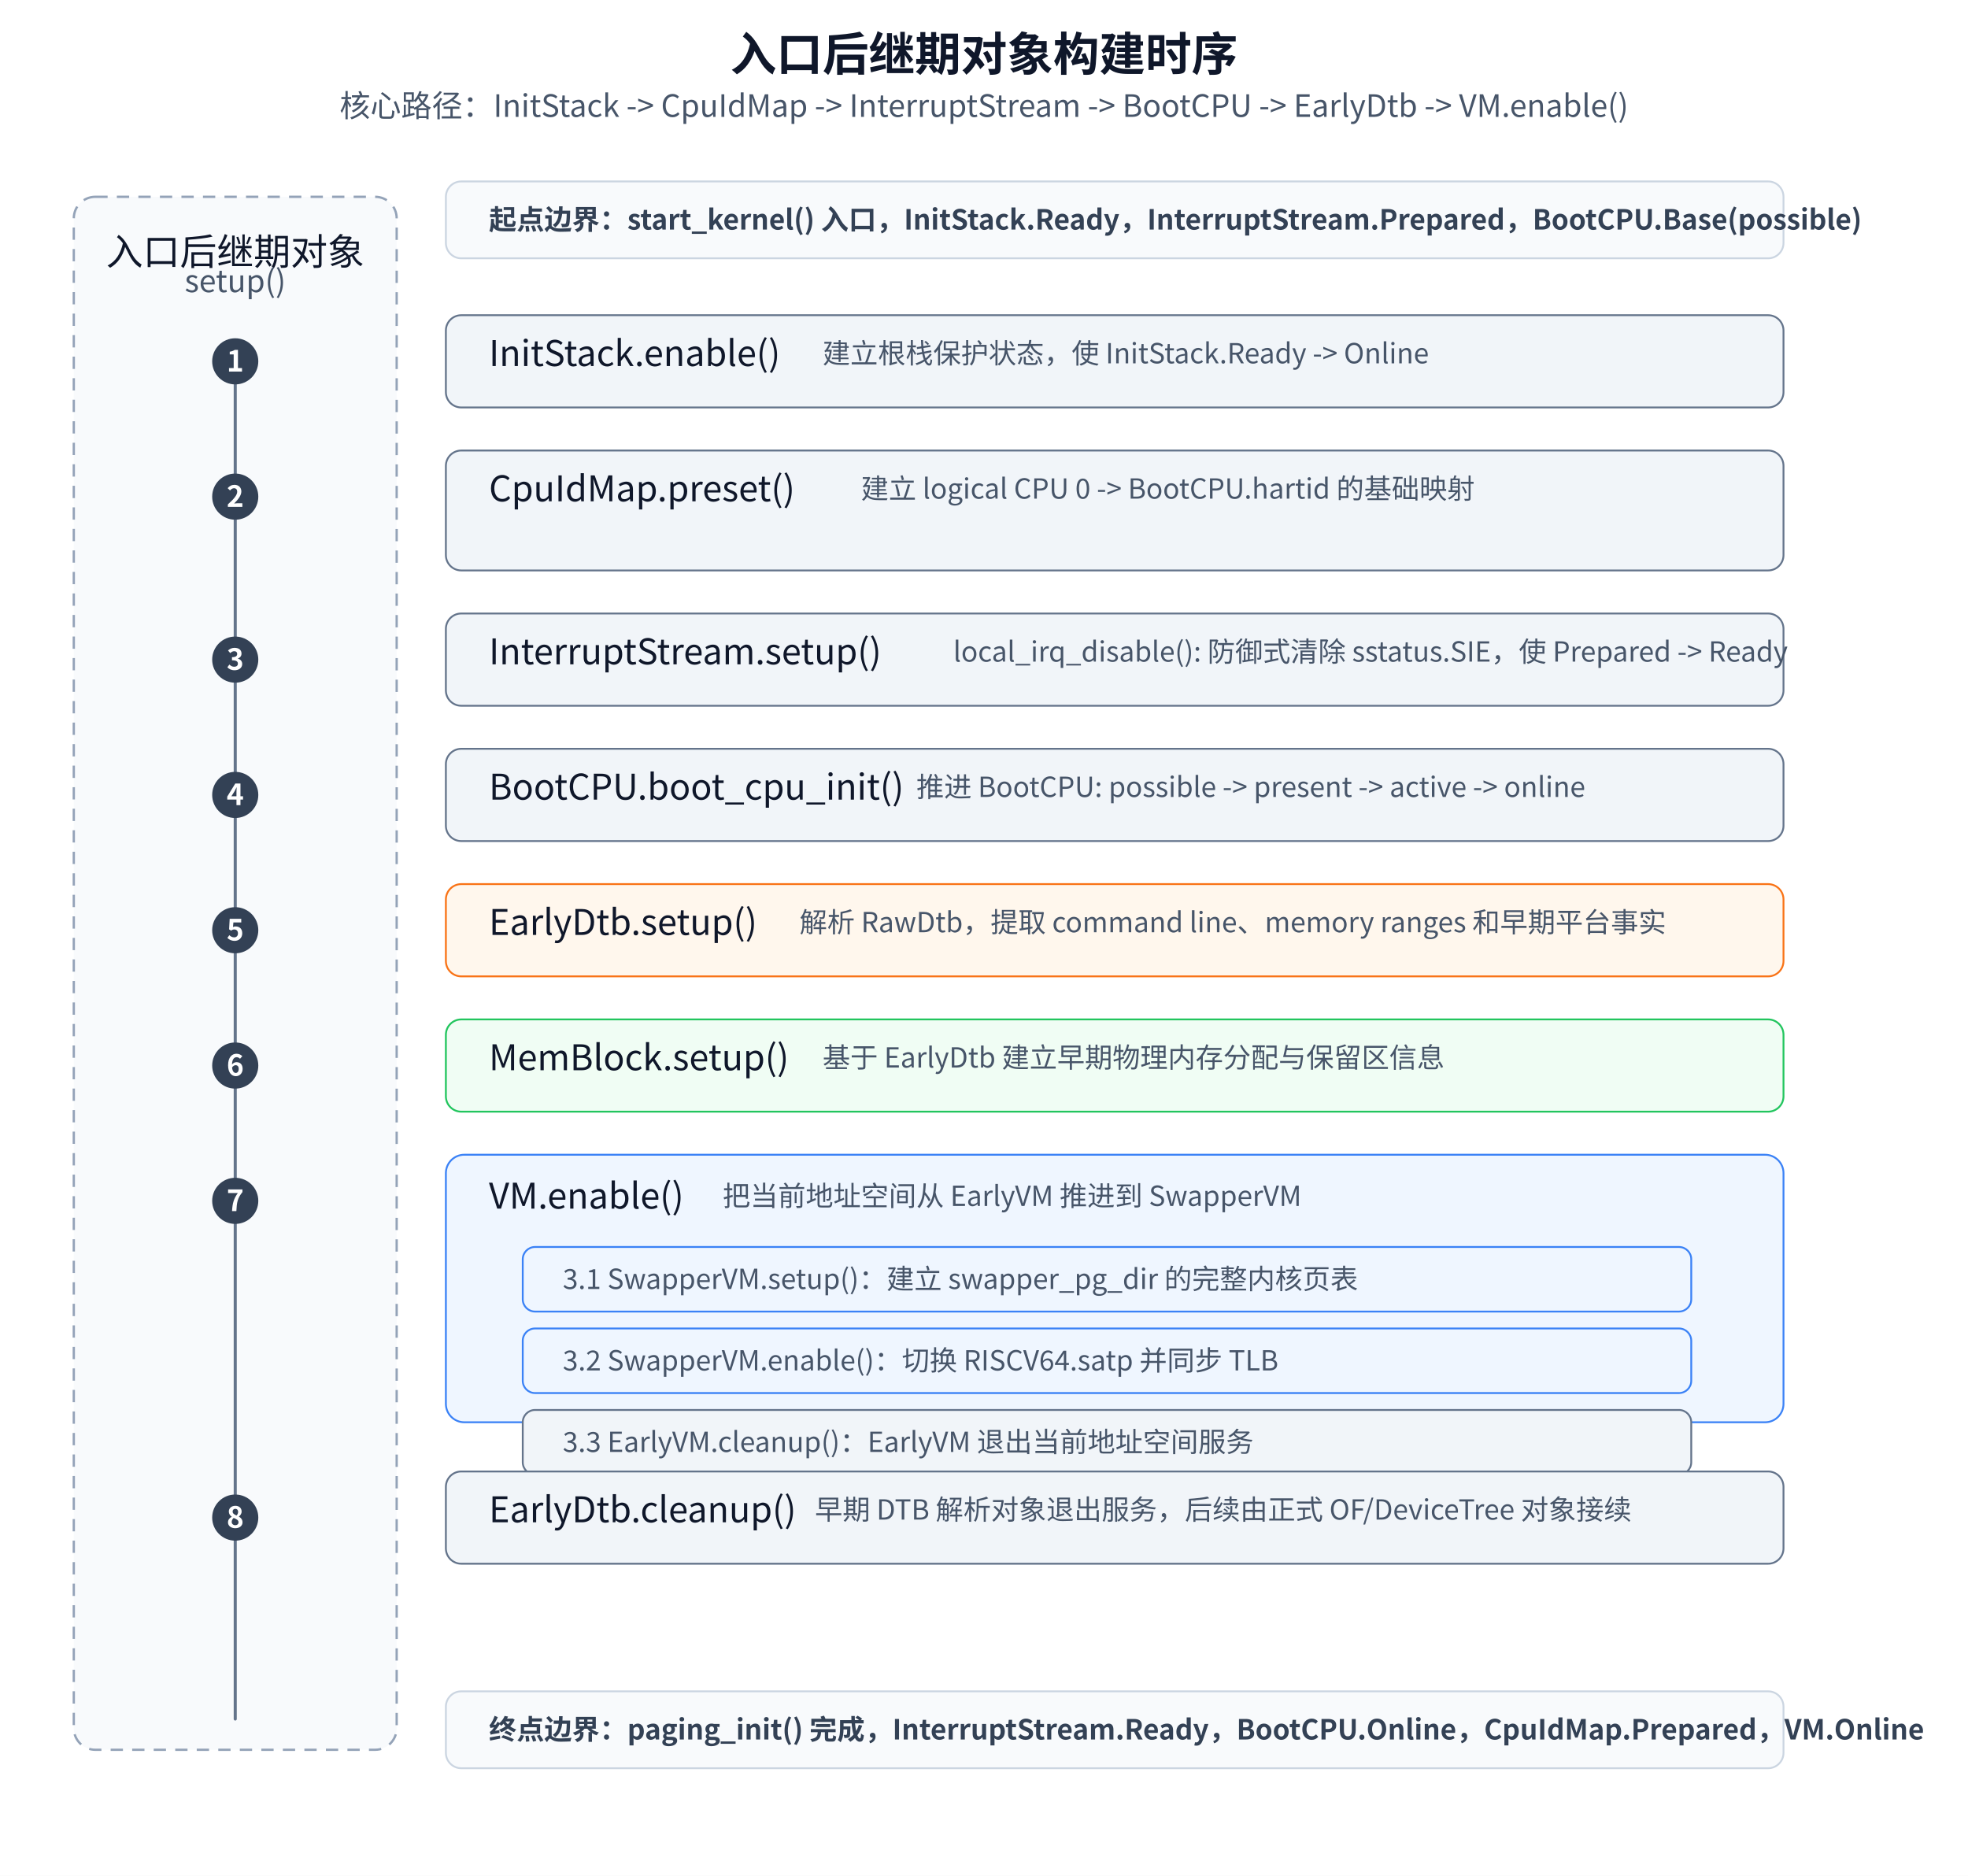
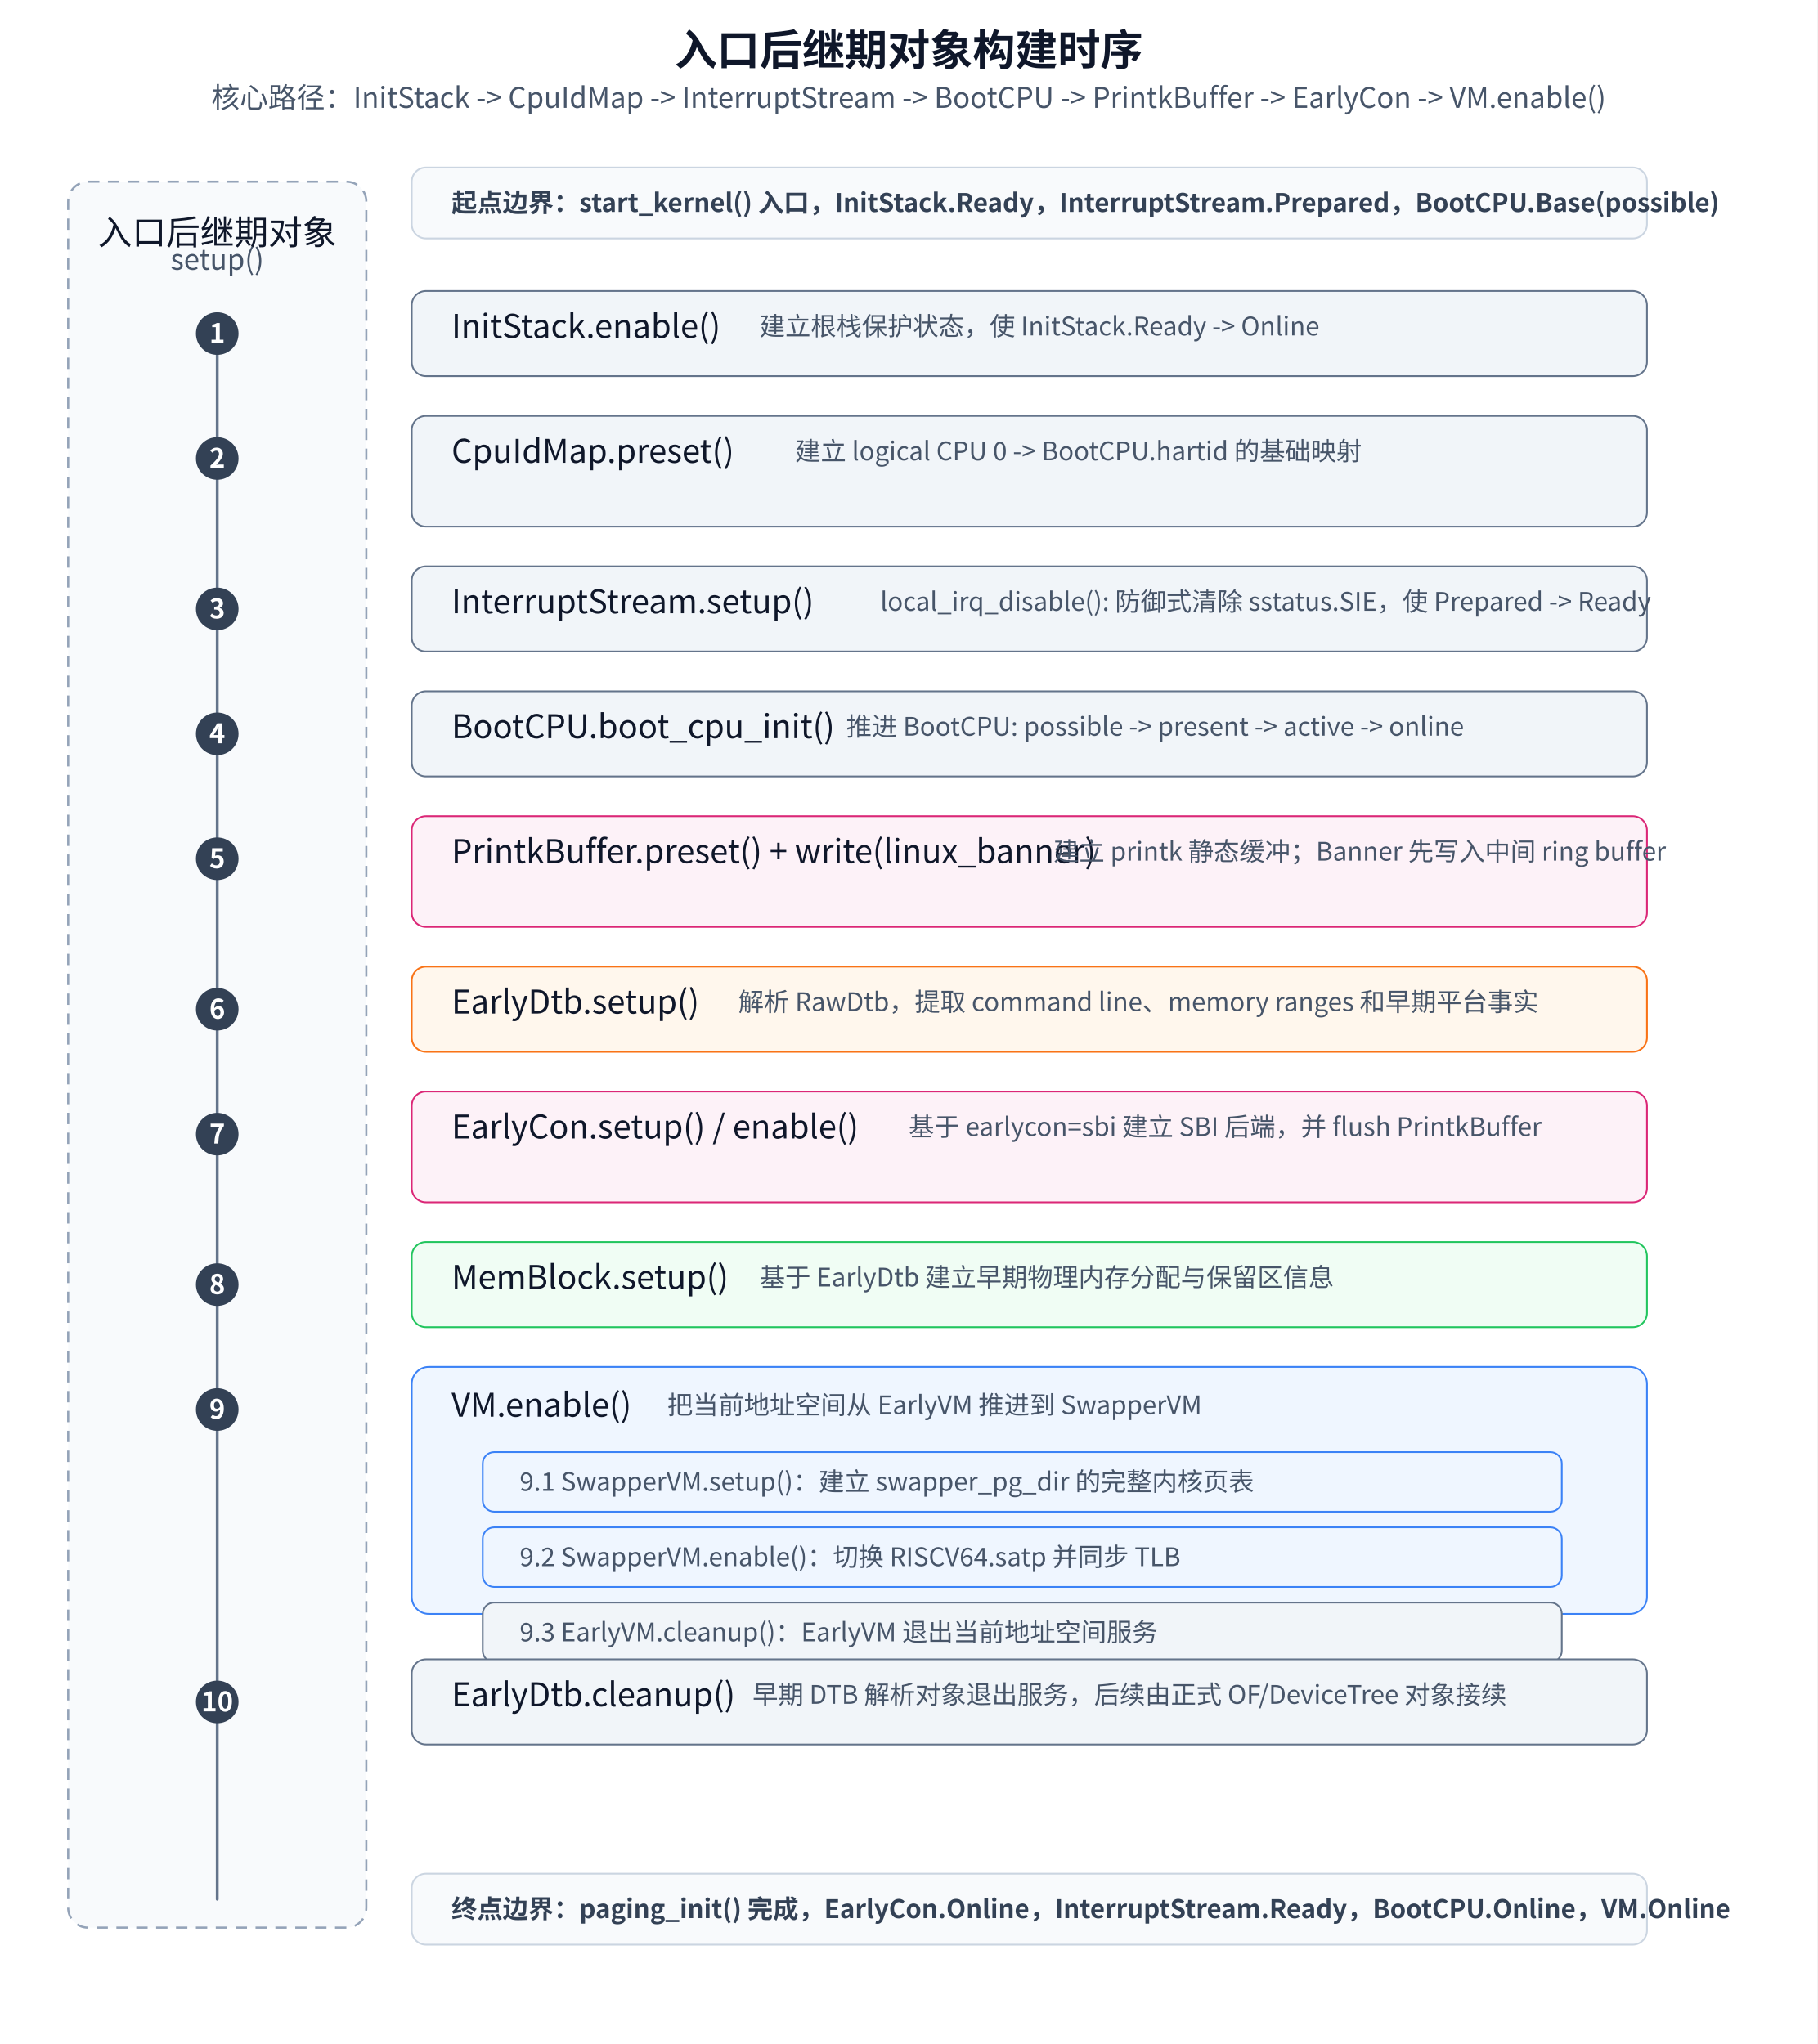
- <svg xmlns="http://www.w3.org/2000/svg" width="1280" height="1220" viewBox="0 0 1280 1220" role="img" aria-labelledby="title desc">
+ <svg xmlns="http://www.w3.org/2000/svg" width="1280" height="1440" viewBox="0 0 1280 1440" role="img" aria-labelledby="title desc">
  <defs>
    <style>
      text {
        font-family: "Microsoft YaHei", "Noto Sans CJK SC", "Source Han Sans SC", Arial, sans-serif;
        fill: #0f172a;
      }
      .title { font-size: 30px; font-weight: 600; }
      .subtitle { font-size: 20px; fill: #475569; }
      .lane { fill: #f8fafc; stroke: #94a3b8; stroke-width: 1.5; stroke-dasharray: 8 6; }
      .box { fill: #ffffff; stroke: #334155; stroke-width: 1.2; }
      .phase { fill: #eef2ff; stroke: #6366f1; }
      .dtb { fill: #fff7ed; stroke: #f97316; }
      .mem { fill: #f0fdf4; stroke: #22c55e; }
      .addr { fill: #eff6ff; stroke: #3b82f6; }
+       .log { fill: #fdf2f8; stroke: #db2777; }
      .cleanup { fill: #f1f5f9; stroke: #64748b; }
      .obj { font-size: 24px; font-weight: 500; dominant-baseline: middle; }
      .line1 { font-size: 23px; font-weight: 500; dominant-baseline: middle; }
      .line2 { font-size: 18px; fill: #475569; dominant-baseline: middle; }
      .boundary { font-size: 18px; font-weight: 600; fill: #334155; dominant-baseline: middle; }
      .num { font-size: 19px; font-weight: 600; fill: #ffffff; text-anchor: middle; dominant-baseline: middle; }
      .timeline { stroke: #64748b; stroke-width: 2; stroke-linecap: round; }
      .dot { fill: #334155; }
      .stage { fill: #f8fafc; stroke: #cbd5e1; stroke-width: 1.2; }
    </style>
  </defs>
-   <rect x="0" y="0" width="1280" height="1220" fill="#ffffff" />
+   <rect x="0" y="0" width="1280" height="1440" fill="#ffffff" />
  <text x="640" y="46" text-anchor="middle" class="title">入口后继期对象构建时序</text>
-   <text x="640" y="76" text-anchor="middle" class="subtitle">核心路径：InitStack -&gt; CpuIdMap -&gt; InterruptStream -&gt; BootCPU -&gt; EarlyDtb -&gt; VM.enable()</text>
-   <rect x="48" y="128" width="210" height="1010" rx="14" class="lane" />
+   <text x="640" y="76" text-anchor="middle" class="subtitle">核心路径：InitStack -&gt; CpuIdMap -&gt; InterruptStream -&gt; BootCPU -&gt; PrintkBuffer -&gt; EarlyCon -&gt; VM.enable()</text>
+   <rect x="48" y="128" width="210" height="1230" rx="14" class="lane" />
  <text x="153" y="164" text-anchor="middle" class="obj">入口后继期对象</text>
  <text x="153" y="190" text-anchor="middle" class="subtitle">setup()</text>
-   <line x1="153" y1="224" x2="153" y2="1118" class="timeline" />
+   <line x1="153" y1="224" x2="153" y2="1338" class="timeline" />
  <rect x="290" y="118" width="870" height="50" rx="10" class="stage" />
  <text x="318" y="143" class="boundary">起点边界：start_kernel() 入口，InitStack.Ready，InterruptStream.Prepared，BootCPU.Base(possible)</text>
  <g transform="translate(0 0)">
    <circle cx="153" cy="235" r="15" class="dot" />
    <text x="153" y="235" class="num">1</text>
    <rect x="290" y="205" width="870" height="60" rx="10" class="box cleanup" />
    <text x="318" y="230" class="line1">InitStack.enable()</text>
    <text x="535" y="230" class="line2">建立根栈保护状态，使 InitStack.Ready -&gt; Online</text>
  </g>
  <g transform="translate(0 88)">
    <circle cx="153" cy="235" r="15" class="dot" />
    <text x="153" y="235" class="num">2</text>
    <rect x="290" y="205" width="870" height="78" rx="10" class="box cleanup" />
    <text x="318" y="230" class="line1">CpuIdMap.preset()</text>
    <text x="560" y="230" class="line2">建立 logical CPU 0 -&gt; BootCPU.hartid 的基础映射</text>
  </g>
  <g transform="translate(0 194)">
    <circle cx="153" cy="235" r="15" class="dot" />
    <text x="153" y="235" class="num">3</text>
    <rect x="290" y="205" width="870" height="60" rx="10" class="box cleanup" />
    <text x="318" y="230" class="line1">InterruptStream.setup()</text>
    <text x="620" y="230" class="line2">local_irq_disable(): 防御式清除 sstatus.SIE，使 Prepared -&gt; Ready</text>
  </g>
  <g transform="translate(0 282)">
    <circle cx="153" cy="235" r="15" class="dot" />
    <text x="153" y="235" class="num">4</text>
    <rect x="290" y="205" width="870" height="60" rx="10" class="box cleanup" />
    <text x="318" y="230" class="line1">BootCPU.boot_cpu_init()</text>
    <text x="596" y="230" class="line2">推进 BootCPU: possible -&gt; present -&gt; active -&gt; online</text>
  </g>
  <g transform="translate(0 370)">
    <circle cx="153" cy="235" r="15" class="dot" />
    <text x="153" y="235" class="num">5</text>
+     <rect x="290" y="205" width="870" height="78" rx="10" class="box log" />
+     <text x="318" y="230" class="line1">PrintkBuffer.preset() + write(linux_banner)</text>
+     <text x="742" y="230" class="line2">建立 printk 静态缓冲；Banner 先写入中间 ring buffer</text>
+   </g>
+   <g transform="translate(0 476)">
+     <circle cx="153" cy="235" r="15" class="dot" />
+     <text x="153" y="235" class="num">6</text>
    <rect x="290" y="205" width="870" height="60" rx="10" class="box dtb" />
    <text x="318" y="230" class="line1">EarlyDtb.setup()</text>
    <text x="520" y="230" class="line2">解析 RawDtb，提取 command line、memory ranges 和早期平台事实</text>
  </g>
-   <g transform="translate(0 458)">
+   <g transform="translate(0 564)">
    <circle cx="153" cy="235" r="15" class="dot" />
-     <text x="153" y="235" class="num">6</text>
+     <text x="153" y="235" class="num">7</text>
+     <rect x="290" y="205" width="870" height="78" rx="10" class="box log" />
+     <text x="318" y="230" class="line1">EarlyCon.setup() / enable()</text>
+     <text x="640" y="230" class="line2">基于 earlycon=sbi 建立 SBI 后端，并 flush PrintkBuffer</text>
+   </g>
+   <g transform="translate(0 670)">
+     <circle cx="153" cy="235" r="15" class="dot" />
+     <text x="153" y="235" class="num">8</text>
    <rect x="290" y="205" width="870" height="60" rx="10" class="box mem" />
    <text x="318" y="230" class="line1">MemBlock.setup()</text>
    <text x="535" y="230" class="line2">基于 EarlyDtb 建立早期物理内存分配与保留区信息</text>
  </g>
-   <g transform="translate(0 546)">
+   <g transform="translate(0 758)">
    <circle cx="153" cy="235" r="15" class="dot" />
-     <text x="153" y="235" class="num">7</text>
+     <text x="153" y="235" class="num">9</text>
    <rect x="290" y="205" width="870" height="174" rx="12" class="box addr" />
    <text x="318" y="232" class="line1">VM.enable()</text>
    <text x="470" y="232" class="line2">把当前地址空间从 EarlyVM 推进到 SwapperVM</text>
    <rect x="340" y="265" width="760" height="42" rx="8" class="box addr" />
-     <text x="366" y="286" class="line2">3.1  SwapperVM.setup()：建立 swapper_pg_dir 的完整内核页表</text>
+     <text x="366" y="286" class="line2">9.1  SwapperVM.setup()：建立 swapper_pg_dir 的完整内核页表</text>
    <rect x="340" y="318" width="760" height="42" rx="8" class="box addr" />
-     <text x="366" y="339" class="line2">3.2  SwapperVM.enable()：切换 RISCV64.satp 并同步 TLB</text>
+     <text x="366" y="339" class="line2">9.2  SwapperVM.enable()：切换 RISCV64.satp 并同步 TLB</text>
    <rect x="340" y="371" width="760" height="42" rx="8" class="box cleanup" />
-     <text x="366" y="392" class="line2">3.3  EarlyVM.cleanup()：EarlyVM 退出当前地址空间服务</text>
+     <text x="366" y="392" class="line2">9.3  EarlyVM.cleanup()：EarlyVM 退出当前地址空间服务</text>
  </g>
-   <g transform="translate(0 752)">
+   <g transform="translate(0 964)">
    <circle cx="153" cy="235" r="15" class="dot" />
-     <text x="153" y="235" class="num">8</text>
+     <text x="153" y="235" class="num">10</text>
    <rect x="290" y="205" width="870" height="60" rx="10" class="box cleanup" />
    <text x="318" y="230" class="line1">EarlyDtb.cleanup()</text>
    <text x="530" y="230" class="line2">早期 DTB 解析对象退出服务，后续由正式 OF/DeviceTree 对象接续</text>
  </g>
-   <rect x="290" y="1100" width="870" height="50" rx="10" class="stage" />
-   <text x="318" y="1125" class="boundary">终点边界：paging_init() 完成，InterruptStream.Ready，BootCPU.Online，CpuIdMap.Prepared，VM.Online</text>
+   <rect x="290" y="1320" width="870" height="50" rx="10" class="stage" />
+   <text x="318" y="1345" class="boundary">终点边界：paging_init() 完成，EarlyCon.Online，InterruptStream.Ready，BootCPU.Online，VM.Online</text>
</svg>
